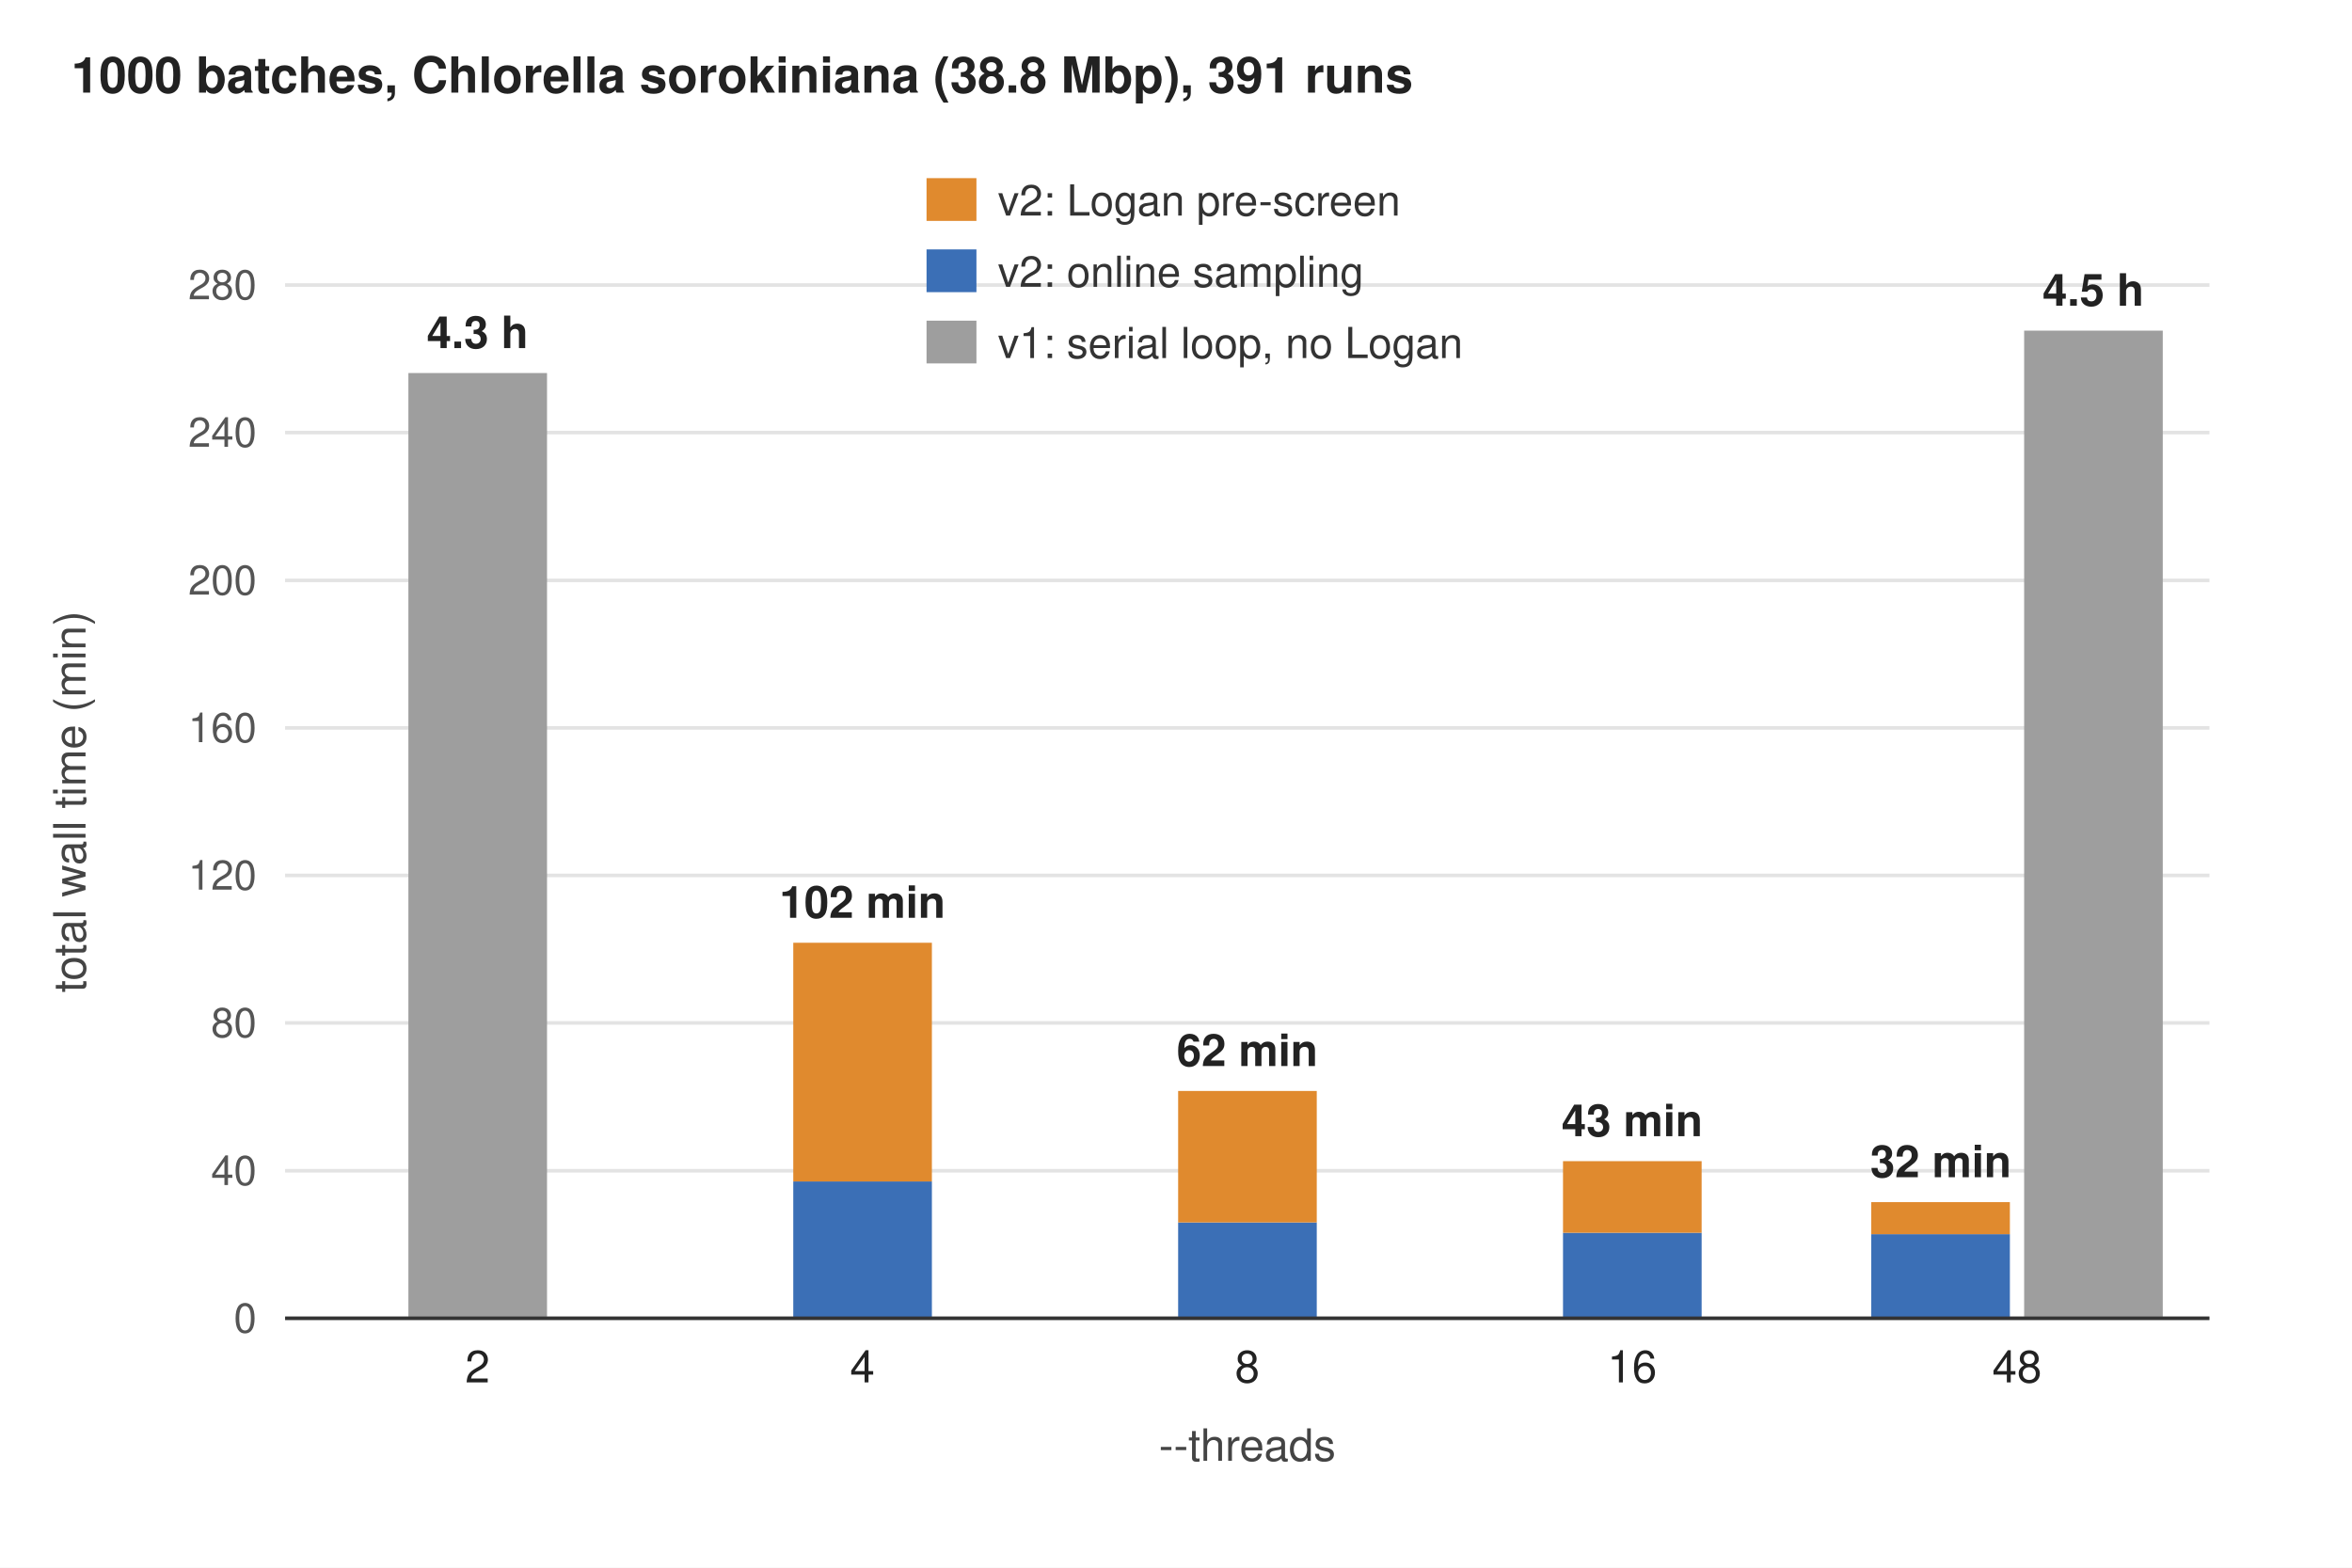
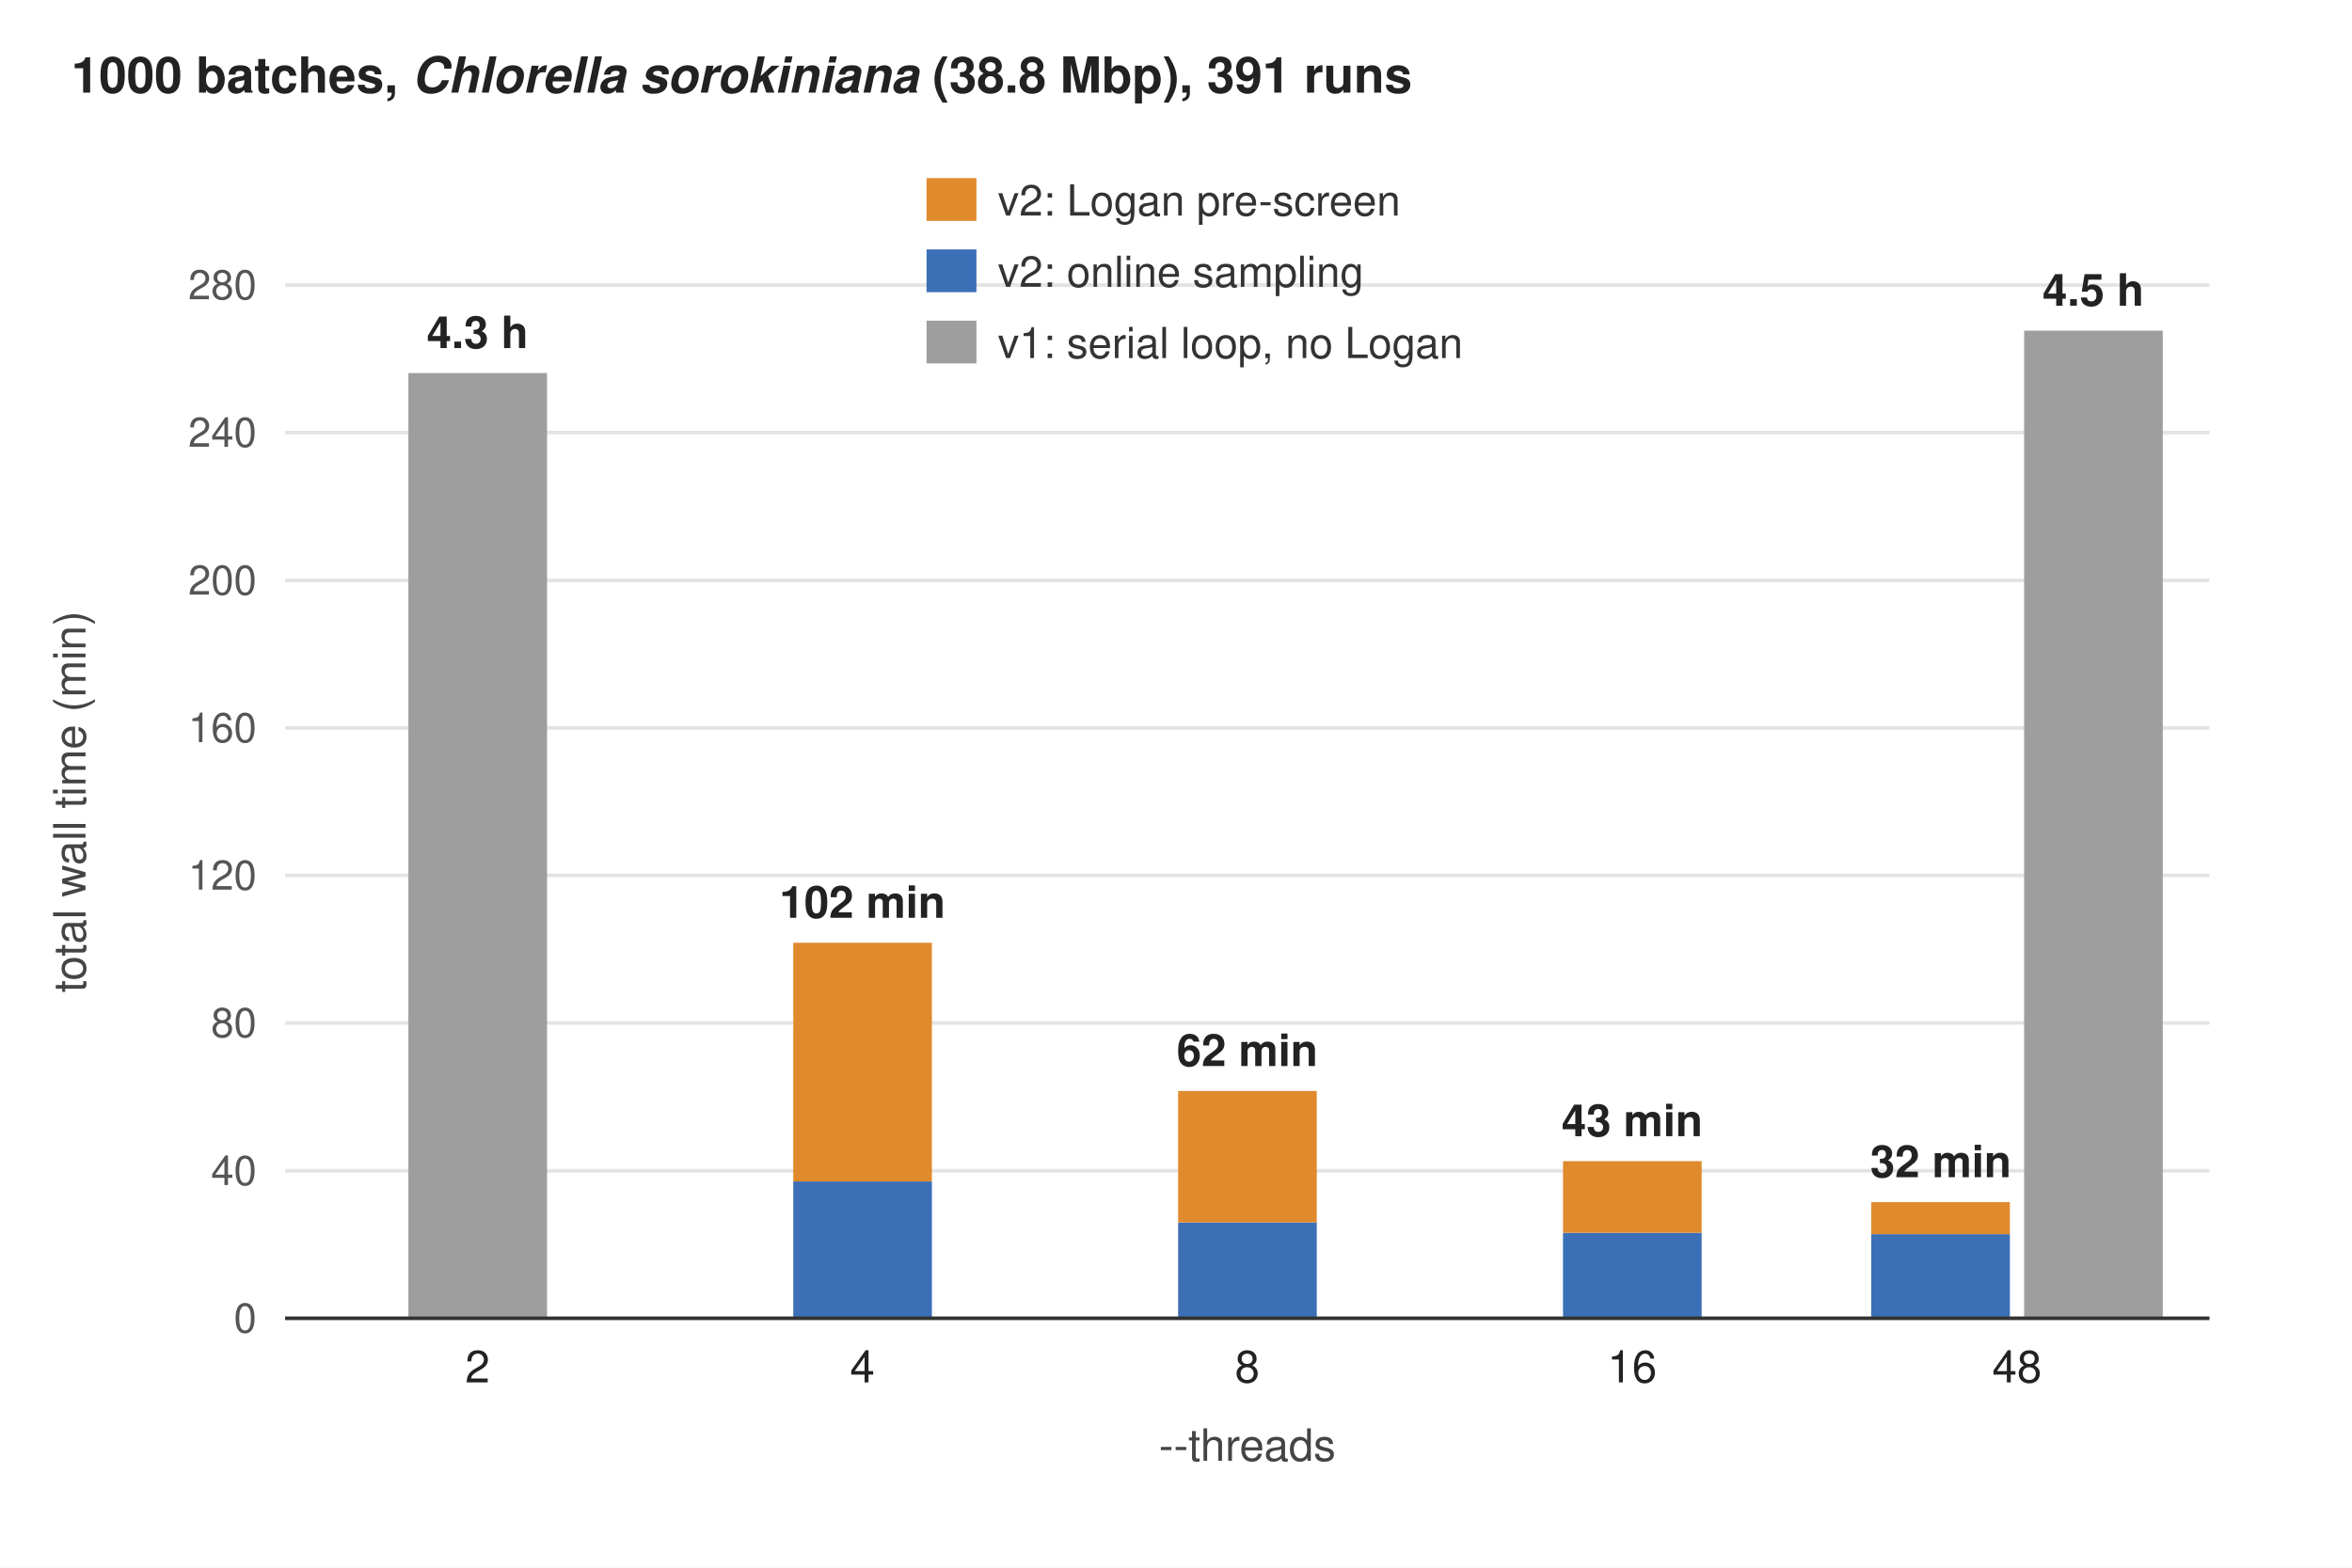
<svg xmlns="http://www.w3.org/2000/svg" width="660" height="440" viewBox="0 0 660 440" font-family="Helvetica, Arial, sans-serif">
  <rect width="660" height="440" fill="#ffffff" />
  <line x1="80" y1="370.0" x2="620" y2="370.0" stroke="#e3e3e3" stroke-width="1" />
  <text x="72.0" y="374.0" font-size="11.5" fill="#555" text-anchor="end">0</text>
  <line x1="80" y1="328.6" x2="620" y2="328.6" stroke="#e3e3e3" stroke-width="1" />
  <text x="72.0" y="332.6" font-size="11.5" fill="#555" text-anchor="end">40</text>
  <line x1="80" y1="287.1" x2="620" y2="287.1" stroke="#e3e3e3" stroke-width="1" />
  <text x="72.0" y="291.1" font-size="11.5" fill="#555" text-anchor="end">80</text>
  <line x1="80" y1="245.7" x2="620" y2="245.7" stroke="#e3e3e3" stroke-width="1" />
  <text x="72.0" y="249.7" font-size="11.5" fill="#555" text-anchor="end">120</text>
  <line x1="80" y1="204.3" x2="620" y2="204.3" stroke="#e3e3e3" stroke-width="1" />
  <text x="72.0" y="208.3" font-size="11.5" fill="#555" text-anchor="end">160</text>
  <line x1="80" y1="162.9" x2="620" y2="162.9" stroke="#e3e3e3" stroke-width="1" />
  <text x="72.0" y="166.9" font-size="11.5" fill="#555" text-anchor="end">200</text>
  <line x1="80" y1="121.4" x2="620" y2="121.4" stroke="#e3e3e3" stroke-width="1" />
  <text x="72.0" y="125.4" font-size="11.5" fill="#555" text-anchor="end">240</text>
  <line x1="80" y1="80.0" x2="620" y2="80.0" stroke="#e3e3e3" stroke-width="1" />
  <text x="72.0" y="84.0" font-size="11.5" fill="#555" text-anchor="end">280</text>
  <text x="24.0" y="225.0" font-size="12.5" fill="#444" text-anchor="middle" transform="rotate(-90 24.0 225.0)">total wall time (min)</text>
  <rect x="114.6" y="104.7" width="38.9" height="265.3" fill="#9e9e9e" />
  <text x="134.0" y="97.7" font-size="12.5" fill="#222" text-anchor="middle" font-weight="600">4.3 h</text>
  <text x="134.0" y="388.0" font-size="12.5" fill="#222" text-anchor="middle">2</text>
  <rect x="222.6" y="331.6" width="38.9" height="38.4" fill="#3b6fb6" />
  <rect x="222.6" y="264.6" width="38.9" height="67.0" fill="#e08a2e" />
  <text x="242.0" y="257.6" font-size="12.5" fill="#222" text-anchor="middle" font-weight="600">102 min</text>
  <text x="242.0" y="388.0" font-size="12.5" fill="#222" text-anchor="middle">4</text>
  <rect x="330.6" y="343.1" width="38.9" height="26.9" fill="#3b6fb6" />
  <rect x="330.6" y="306.2" width="38.9" height="36.9" fill="#e08a2e" />
  <text x="350.0" y="299.2" font-size="12.5" fill="#222" text-anchor="middle" font-weight="600">62 min</text>
  <text x="350.0" y="388.0" font-size="12.5" fill="#222" text-anchor="middle">8</text>
  <rect x="438.6" y="346.0" width="38.9" height="24.0" fill="#3b6fb6" />
  <rect x="438.6" y="325.9" width="38.9" height="20.1" fill="#e08a2e" />
  <text x="458.0" y="318.9" font-size="12.5" fill="#222" text-anchor="middle" font-weight="600">43 min</text>
  <text x="458.0" y="388.0" font-size="12.5" fill="#222" text-anchor="middle">16</text>
  <rect x="525.1" y="346.4" width="38.9" height="23.6" fill="#3b6fb6" />
  <rect x="525.1" y="337.4" width="38.9" height="9.0" fill="#e08a2e" />
  <text x="544.6" y="330.4" font-size="12.5" fill="#222" text-anchor="middle" font-weight="600">32 min</text>
  <rect x="568.0" y="92.8" width="38.9" height="277.2" fill="#9e9e9e" />
  <text x="587.4" y="85.8" font-size="12.5" fill="#222" text-anchor="middle" font-weight="600">4.5 h</text>
  <text x="566.0" y="388.0" font-size="12.5" fill="#222" text-anchor="middle">48</text>
  <line x1="80" y1="370" x2="620" y2="370" stroke="#333" stroke-width="1" />
  <text x="350.0" y="410.0" font-size="12.5" fill="#444" text-anchor="middle">--threads</text>
-   <text x="20.0" y="26.0" font-size="14" fill="#222" text-anchor="start" font-weight="700">1000 batches, Chlorella sorokiniana (38.8 Mbp), 391 runs</text>
+   <text x="20.0" y="26.0" font-size="14" fill="#222" text-anchor="start" font-weight="700">1000 batches, <tspan font-style="italic">Chlorella sorokiniana</tspan> (38.8 Mbp), 391 runs</text>
  <rect x="260.0" y="50.0" width="14.0" height="12.0" fill="#e08a2e" />
  <text x="280.0" y="60.5" font-size="12" fill="#333" text-anchor="start">v2: Logan pre-screen</text>
  <rect x="260.0" y="70.0" width="14.0" height="12.0" fill="#3b6fb6" />
  <text x="280.0" y="80.5" font-size="12" fill="#333" text-anchor="start">v2: online sampling</text>
  <rect x="260.0" y="90.0" width="14.0" height="12.0" fill="#9e9e9e" />
  <text x="280.0" y="100.5" font-size="12" fill="#333" text-anchor="start">v1: serial loop, no Logan</text>
</svg>
